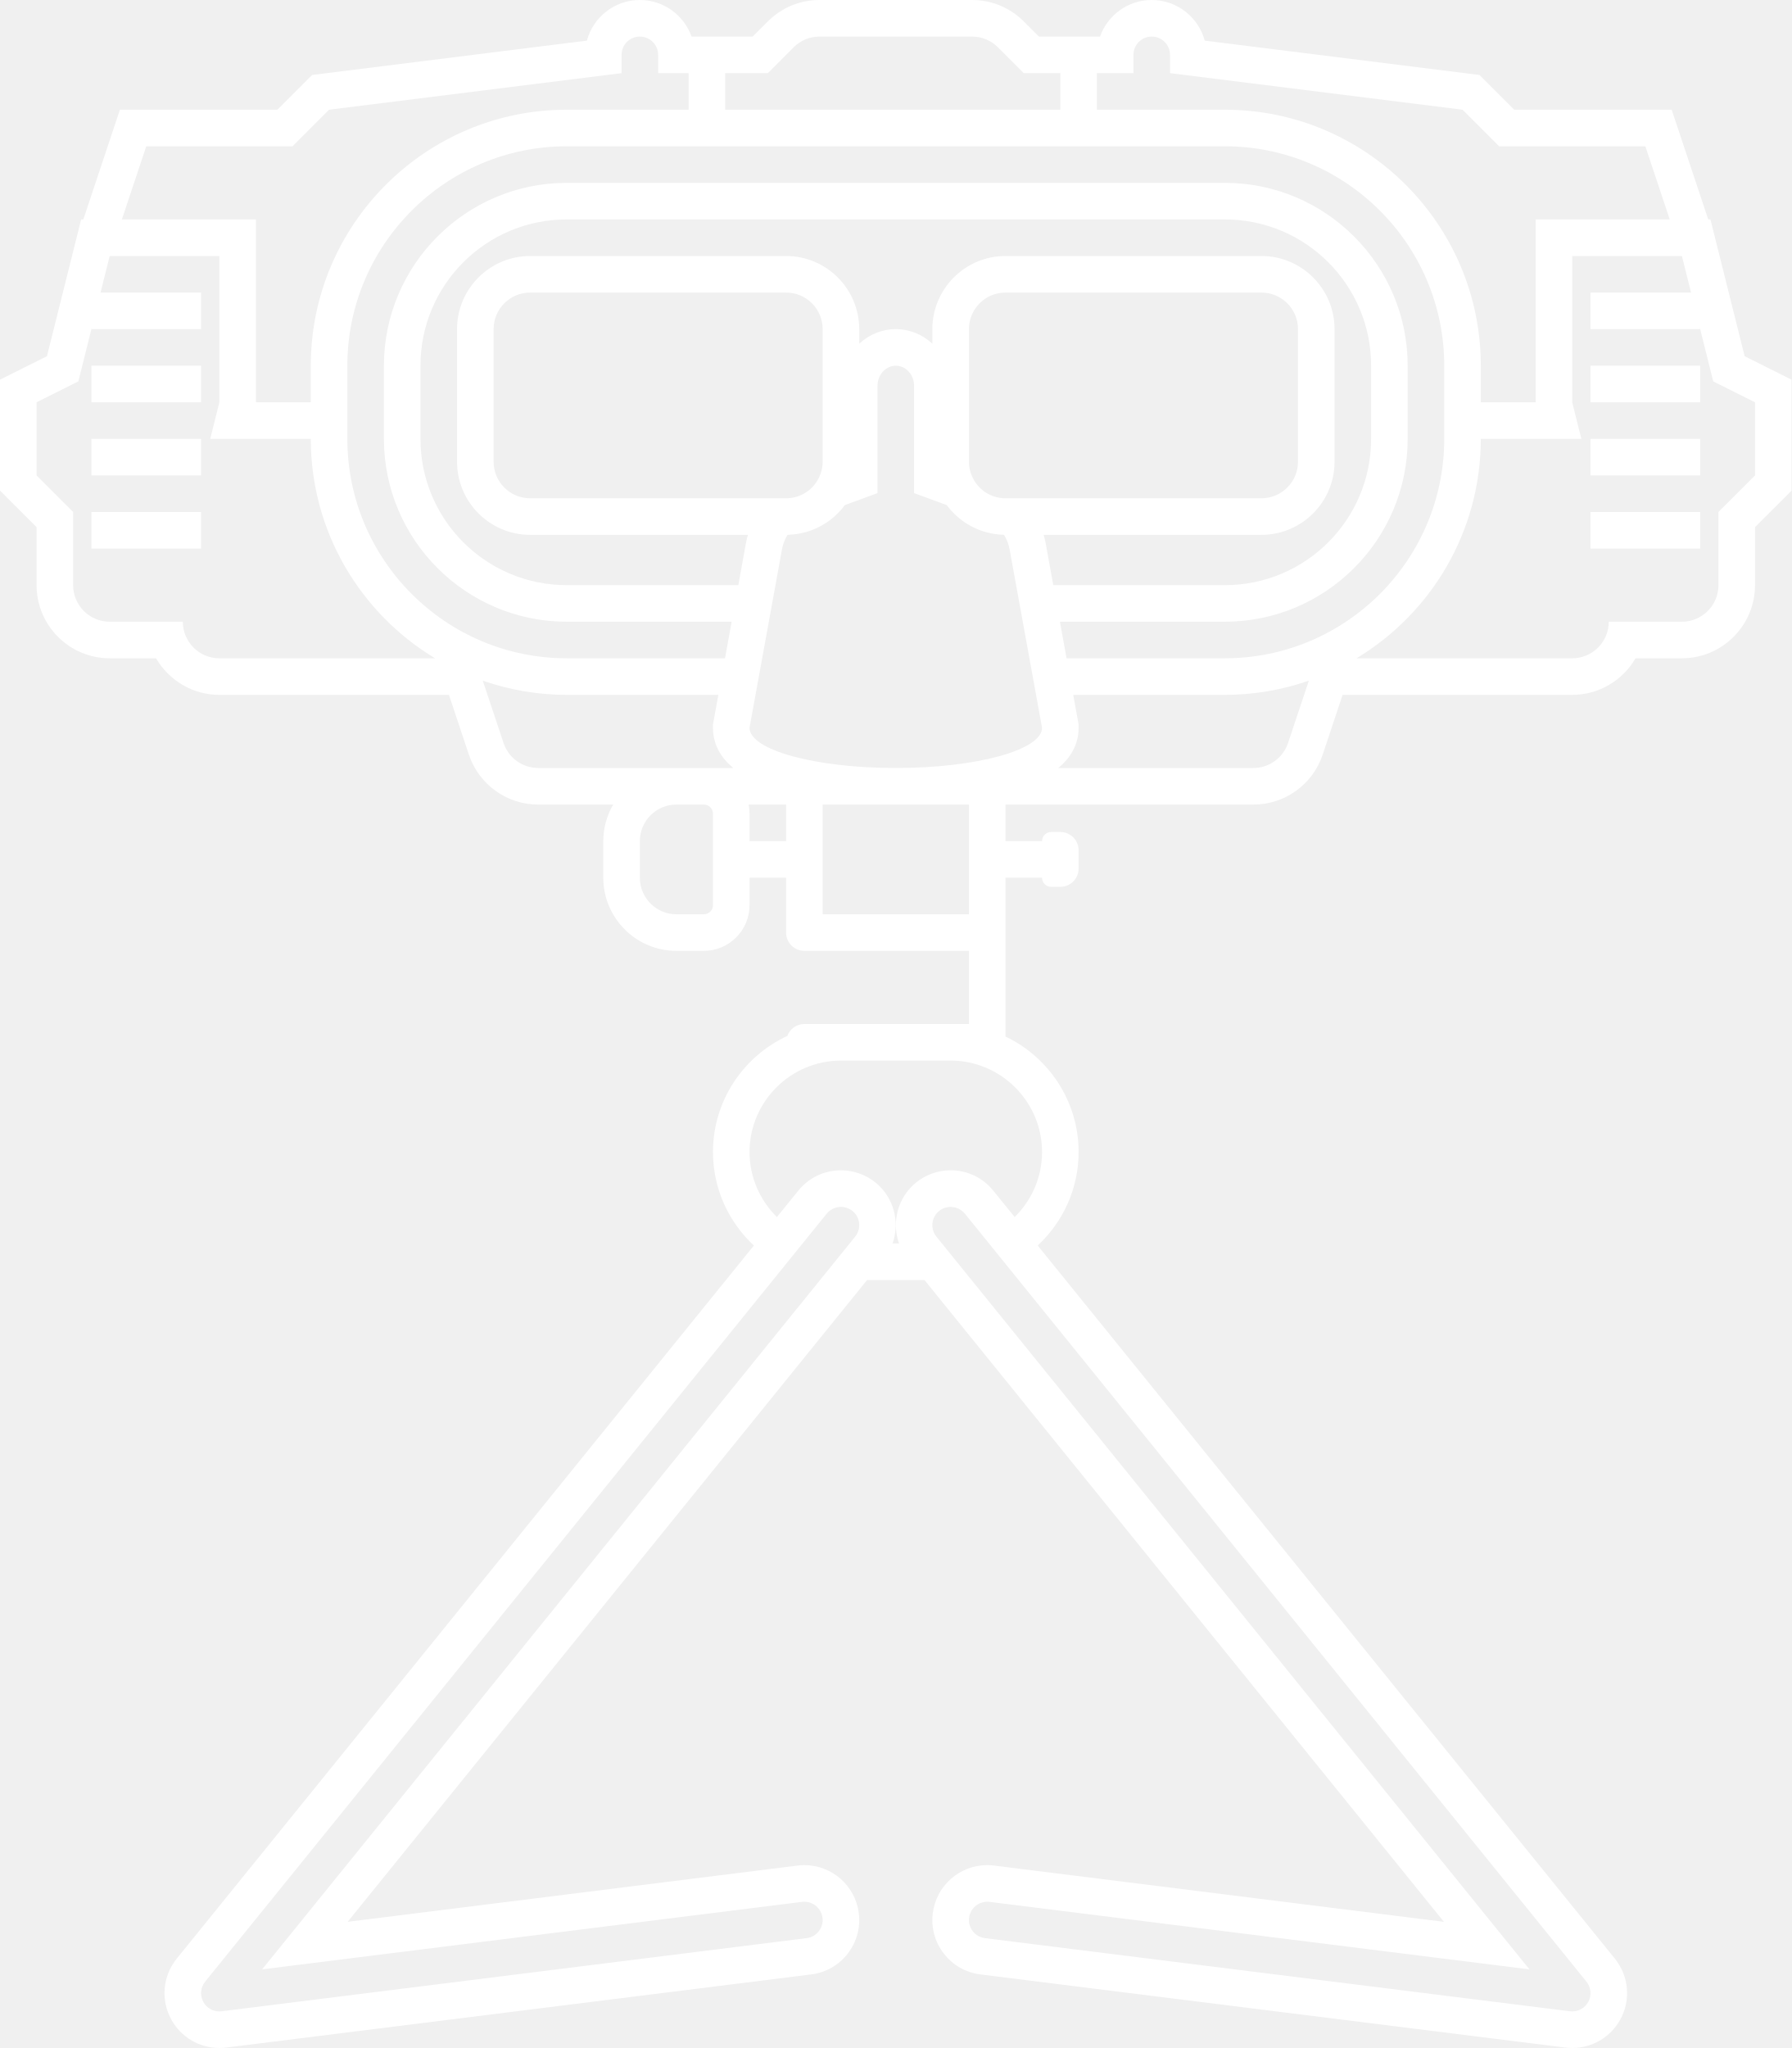
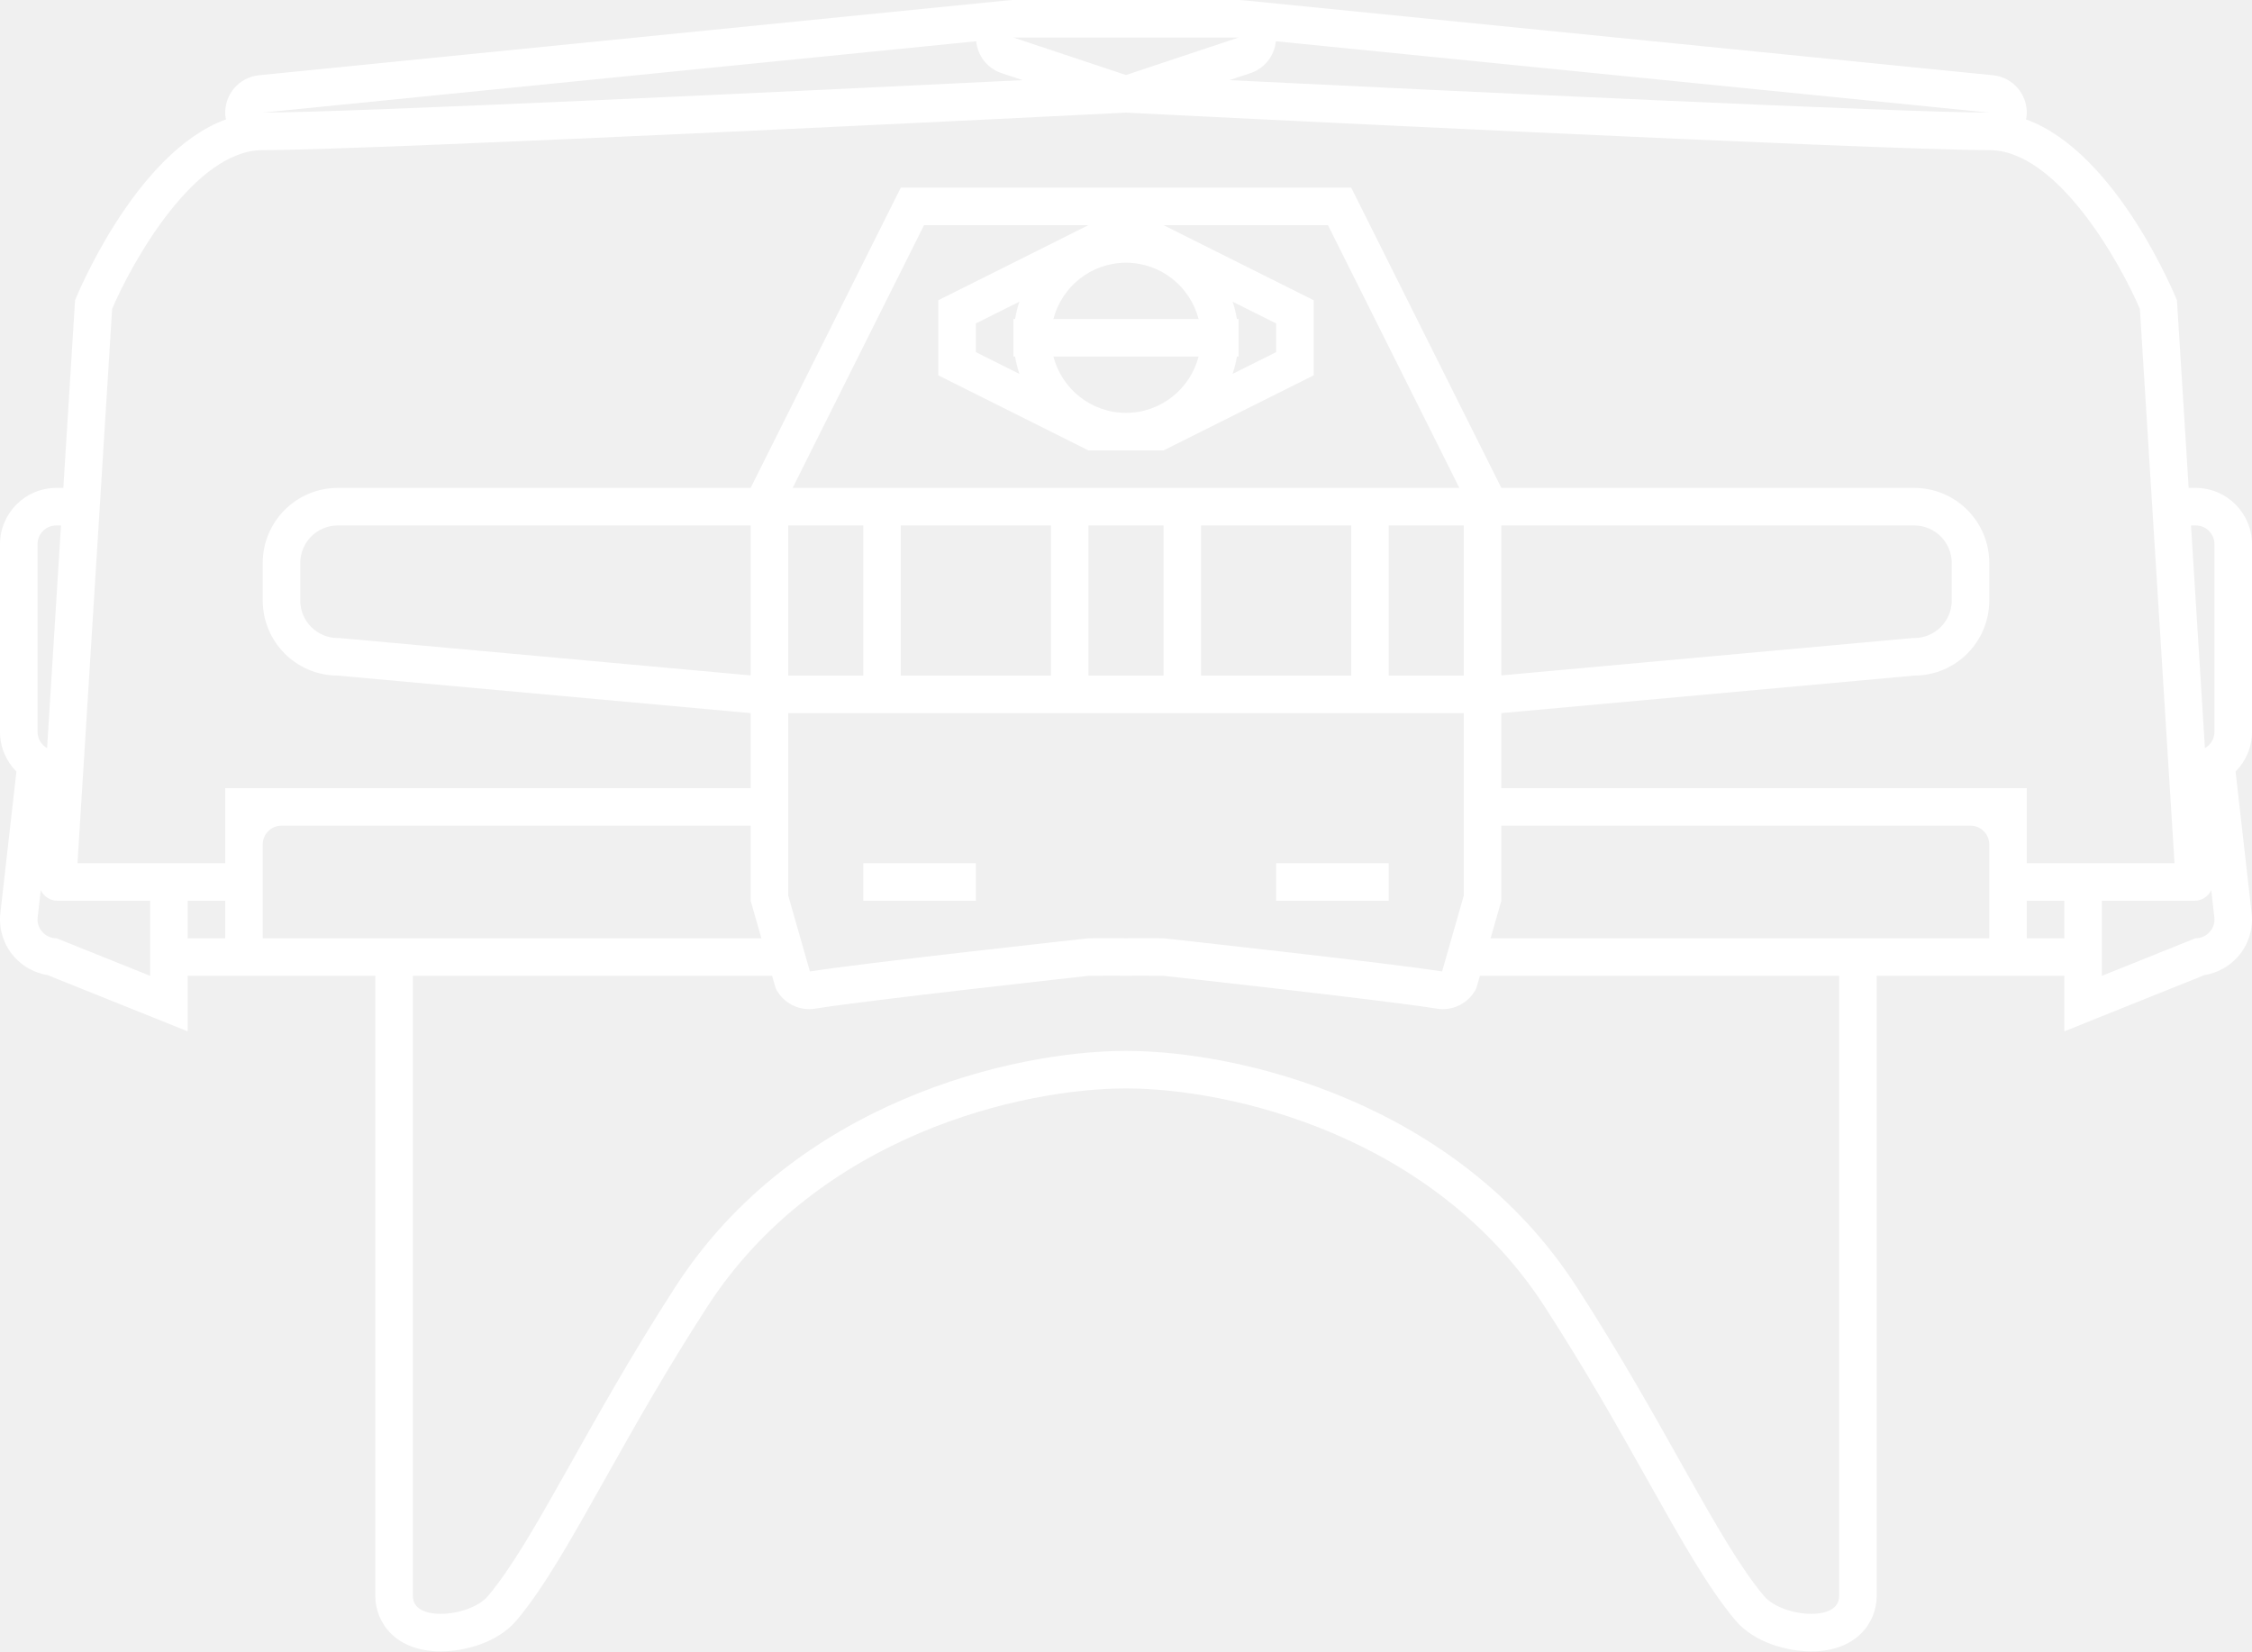
- <svg xmlns="http://www.w3.org/2000/svg" viewBox="0 0 261.333 298.667" height="298.667" width="261.333" xml:space="preserve" id="svg2" version="1.1">
+ <svg xmlns="http://www.w3.org/2000/svg" viewBox="0 0 320 234.667" height="234.667" width="320" xml:space="preserve" id="svg2" version="1.1">
  <defs id="defs6">
-     <clipPath id="clipPath18" clipPathUnits="userSpaceOnUse">
-       <path id="path16" d="M 0,256 H 256 V 0 H 0 Z" />
+     <clipPath id="clipPath22" clipPathUnits="userSpaceOnUse">
+       <path id="path20" d="M 0,256 H 256 V 0 H 0 Z" />
    </clipPath>
  </defs>
-   <g transform="matrix(1.333333,0,0,-1.333333,-40,320)" id="g10">
-     <g id="g12">
-       <g clip-path="url(#clipPath18)" id="g14">
-         <g transform="translate(222,188)" id="g20">
-           <path id="path22" style="fill:#ffffff;fill-opacity:1;fill-rule:nonzero;stroke:none" d="m 0,0 -4,-4 v -4 -4 c 0,-2.209 -1.791,-4 -4,-4 h -8 c 0,-2.209 -1.791,-4 -4,-4 H -43.595 C -35.456,-15.097 -30,-6.174 -30,4 h 11 l -1,4 V 24 H -8 L -4.571,10.286 0,8 Z M -51.088,-29.265 C -51.633,-30.898 -53.161,-32 -54.883,-32 h -21.341 c 1.316,1.093 2.224,2.522 2.224,4.4 v 0.361 l -0.064,0.355 -0.525,2.884 H -58 c 3.217,0 6.306,0.552 9.186,1.555 z M -86,-40 v -4 -4 h -16 v 4 4 4 h 16 z m -24,0 v 3 c 0,0.342 -0.035,0.677 -0.101,1 H -106 v -4 z m -4,-7 c 0,-0.552 -0.448,-1 -1,-1 h -3 c -2.209,0 -4,1.791 -4,4 v 4 c 0,2.209 1.791,4 4,4 h 3 c 0.552,0 1,-0.448 1,-1 z m -22.912,17.735 -2.273,6.82 c 2.879,-1.003 5.968,-1.555 9.185,-1.555 h 16.589 l -0.525,-2.884 -0.064,-0.355 V -27.6 c 0,-1.878 0.908,-3.307 2.224,-4.4 h -3.224 -3 -15.117 c -1.722,0 -3.25,1.102 -3.795,2.735 M -172,-16 h -8 c -2.209,0 -4,1.791 -4,4 v 4 4 l -4,4 v 8 l 4.571,2.286 L -180,24 h 12 V 8 l -1,-4 h 11 c 0,-10.174 5.456,-19.097 13.595,-24 H -168 c -2.209,0 -4,1.791 -4,4 m -4,52 h 16 l 4,4 32,4 v 2 c 0,1.104 0.896,2 2,2 1.104,0 2,-0.896 2,-2 v -2 h 3.333 V 40 H -130 c -15.439,0 -28,-12.561 -28,-28 V 8 h -6 v 16 4 h -4 -10.667 z m 63.333,8 H -108 l 2.829,2.829 c 0.75,0.75 1.767,1.171 2.828,1.171 h 16.686 c 1.061,0 2.079,-0.421 2.829,-1.171 L -80,44 h 4 v -4 h -2 -14 -4 -14 -2.667 z m 36.623,-60 H -58 c 11.028,0 20,8.972 20,20 v 8 c 0,11.028 -8.972,20 -20,20 h -72 c -11.028,0 -20,-8.972 -20,-20 V 4 c 0,-11.028 8.972,-20 20,-20 h 18.043 l -0.727,-4 H -130 c -13.233,0 -24,10.767 -24,24 v 8 c 0,13.233 10.767,24 24,24 h 13.333 4 2.667 14 4 14 2 4 14 c 13.233,0 24,-10.767 24,-24 V 4 c 0,-13.233 -10.767,-24 -24,-24 H -75.316 Z M -102,1.5 c 0,-0.524 -0.107,-1.021 -0.29,-1.479 L -102.347,0 h 0.05 c -0.594,-1.465 -2.025,-2.5 -3.703,-2.5 h -28 c -2.209,0 -4,1.791 -4,4 V 16 c 0,2.209 1.791,4 4,4 h 28 c 2.209,0 4,-1.791 4,-4 z m 24.391,-8.888 c -0.055,0.302 -0.128,0.598 -0.214,0.888 H -54 c 4.411,0 8,3.589 8,8 V 16 c 0,4.411 -3.589,8 -8,8 h -28 c -4.411,0 -8,-3.589 -8,-8 v -1.592 c -1.063,0.986 -2.463,1.592 -4,1.592 -1.538,0 -2.937,-0.606 -4,-1.592 V 16 c 0,4.411 -3.589,8 -8,8 h -28 c -4.411,0 -8,-3.589 -8,-8 V 1.5 c 0,-4.411 3.589,-8 8,-8 h 23.823 c -0.086,-0.29 -0.159,-0.586 -0.214,-0.888 L -111.229,-12 H -130 c -8.836,0 -16,7.164 -16,16 v 8 c 0,8.836 7.164,16 16,16 h 72 c 8.837,0 16,-7.164 16,-16 V 4 c 0,-8.836 -7.163,-16 -16,-16 H -76.771 Z M -86,1.5 V 16 c 0,2.209 1.791,4 4,4 h 28 c 2.209,0 4,-1.791 4,-4 V 1.5 c 0,-2.209 -1.791,-4 -4,-4 h -28 c -1.678,0 -3.109,1.035 -3.703,2.5 h 0.05 L -85.71,0.021 C -85.893,0.479 -86,0.976 -86,1.5 m -24,-29.1 3.545,19.496 c 0.106,0.587 0.319,1.133 0.616,1.612 2.568,0.052 4.838,1.318 6.266,3.249 L -96,-1.934 V 9.8 c 0,1.215 0.896,2.2 2,2.2 1.104,0 2,-0.985 2,-2.2 V -1.934 l 3.573,-1.309 c 1.428,-1.931 3.698,-3.197 6.266,-3.249 0.297,-0.479 0.51,-1.025 0.616,-1.612 L -78,-27.6 c 0,-2.43 -7.163,-4.4 -16,-4.4 -8.836,0 -16,1.97 -16,4.4 M -68,44 v 2 c 0,1.104 0.896,2 2,2 1.104,0 2,-0.896 2,-2 v -2 l 32,-4 4,-4 h 16 l 2.667,-8 H -20 -24 V 24 8 h -6 v 4 c 0,15.439 -12.561,28 -28,28 h -14 v 4 z M -78,-74 c 0,-2.778 -1.15,-5.299 -2.996,-7.115 l -2.34,2.89 c -1.146,1.415 -2.846,2.226 -4.664,2.226 -1.368,0 -2.708,-0.475 -3.773,-1.335 -2.026,-1.642 -2.697,-4.338 -1.876,-6.666 h -0.702 c 0.821,2.329 0.151,5.024 -1.873,6.663 -1.067,0.863 -2.407,1.337 -3.775,1.337 -1.819,0 -3.519,-0.811 -4.664,-2.223 l -2.341,-2.892 c -1.846,1.816 -2.996,4.337 -2.996,7.115 0,5.5 4.5,10 10,10 h 12 c 5.5,0 10,-4.5 10,-10 m 59.555,-90.741 c 0.513,-0.635 0.59,-1.518 0.193,-2.231 -0.355,-0.639 -1.028,-1.028 -1.747,-1.028 -0.083,0 -0.166,0.005 -0.249,0.016 l -64,8 c -1.096,0.136 -1.873,1.136 -1.736,2.232 0,0.003 10e-4,0.005 0.002,0.008 0.016,0.129 0.045,0.253 0.085,0.373 0.013,0.041 0.035,0.079 0.05,0.119 0.033,0.078 0.064,0.155 0.104,0.228 0.024,0.044 0.055,0.083 0.083,0.125 0.041,0.061 0.082,0.124 0.13,0.18 0.034,0.041 0.072,0.076 0.109,0.115 0.05,0.05 0.1,0.1 0.154,0.145 0.041,0.034 0.085,0.064 0.13,0.095 0.057,0.04 0.115,0.078 0.176,0.112 0.048,0.026 0.097,0.049 0.147,0.071 0.063,0.029 0.127,0.054 0.194,0.077 0.052,0.016 0.104,0.032 0.159,0.044 0.068,0.017 0.138,0.029 0.208,0.038 0.056,0.006 0.11,0.012 0.167,0.015 0.027,0.001 0.054,0.008 0.081,0.008 0.084,0 0.168,-0.006 0.253,-0.017 l 59.073,-7.383 -64.876,80.14 c -0.694,0.86 -0.562,2.118 0.296,2.814 0.001,10e-4 0.001,10e-4 0.002,10e-4 0.101,0.081 0.207,0.149 0.317,0.208 0.036,0.018 0.074,0.032 0.111,0.048 0.076,0.036 0.152,0.068 0.23,0.093 0.045,0.014 0.091,0.024 0.136,0.034 0.073,0.018 0.147,0.033 0.221,0.041 0.048,0.006 0.096,0.01 0.143,0.012 0.033,0.002 0.066,0.009 0.099,0.009 0.03,0 0.06,-0.009 0.091,-0.01 0.082,-0.004 0.164,-0.013 0.245,-0.027 0.056,-0.009 0.109,-0.019 0.163,-0.033 0.082,-0.021 0.161,-0.05 0.24,-0.081 0.051,-0.021 0.101,-0.038 0.15,-0.062 0.083,-0.042 0.162,-0.094 0.24,-0.147 0.038,-0.027 0.079,-0.048 0.115,-0.078 0.111,-0.088 0.215,-0.188 0.309,-0.302 0,-10e-4 0.001,-10e-4 0.002,-0.002 l 2.075,-2.563 2.601,-3.215 z m -80,81.482 -64.877,-80.14 59.074,7.383 c 0.084,0.011 0.167,0.016 0.25,0.016 0.028,0 0.056,-0.007 0.084,-0.008 0.056,-0.002 0.111,-0.008 0.167,-0.015 0.071,-0.009 0.141,-0.021 0.209,-0.038 0.055,-0.012 0.107,-0.027 0.159,-0.044 0.067,-0.023 0.132,-0.048 0.195,-0.077 0.05,-0.022 0.099,-0.045 0.146,-0.071 0.061,-0.034 0.12,-0.072 0.178,-0.112 0.043,-0.031 0.087,-0.061 0.128,-0.095 0.055,-0.045 0.106,-0.096 0.156,-0.146 0.036,-0.038 0.074,-0.073 0.107,-0.113 0.048,-0.057 0.089,-0.119 0.13,-0.181 0.028,-0.042 0.058,-0.081 0.083,-0.125 0.04,-0.073 0.071,-0.15 0.103,-0.228 0.016,-0.04 0.037,-0.077 0.05,-0.118 0.04,-0.12 0.069,-0.244 0.085,-0.373 0.001,-0.003 0.002,-0.005 0.002,-0.008 0.035,-0.273 0.012,-0.542 -0.059,-0.792 -0.141,-0.5 -0.474,-0.928 -0.924,-1.188 -0.225,-0.13 -0.479,-0.218 -0.753,-0.252 l -64,-8 c -0.083,-0.011 -0.166,-0.016 -0.248,-0.016 -0.72,0 -1.393,0.389 -1.748,1.028 -0.297,0.535 -0.329,1.165 -0.109,1.715 0.073,0.183 0.174,0.357 0.302,0.516 l 63.324,78.222 2.602,3.215 2.074,2.563 c 0.001,0.001 0.002,0.001 0.002,0.002 0.094,0.114 0.198,0.214 0.308,0.301 0.038,0.031 0.079,0.053 0.118,0.08 0.078,0.053 0.155,0.104 0.239,0.145 0.048,0.025 0.098,0.042 0.149,0.063 0.079,0.031 0.158,0.059 0.24,0.081 0.054,0.013 0.108,0.023 0.164,0.033 0.081,0.014 0.162,0.022 0.245,0.026 0.03,0.002 0.06,0.01 0.091,0.01 0.033,0 0.066,-0.006 0.099,-0.008 0.047,-0.002 0.094,-0.006 0.142,-0.012 0.075,-0.008 0.149,-0.023 0.222,-0.041 0.046,-0.01 0.091,-0.02 0.135,-0.035 0.079,-0.024 0.155,-0.056 0.231,-0.092 0.037,-0.016 0.074,-0.03 0.11,-0.049 0.111,-0.059 0.218,-0.126 0.319,-0.208 0.858,-0.696 0.99,-1.954 0.296,-2.814 M 1.789,11.578 -1.137,13.041 -4.119,24.97 -4.877,28 h -0.24 L -8.205,37.265 -9.117,40 H -12 -26.343 l -2.829,2.829 -0.97,0.97 -1.362,0.17 -28.701,3.588 C -60.892,50.113 -63.229,52 -66,52 c -2.607,0 -4.832,-1.672 -5.657,-4 H -72 h -2 -2 -2.343 L -80,49.657 C -81.511,51.168 -83.52,52 -85.657,52 h -16.686 c -2.137,0 -4.146,-0.832 -5.657,-2.343 L -109.657,48 h -3.01 -1.333 -2.343 c -0.825,2.328 -3.05,4 -5.657,4 -2.771,0 -5.108,-1.887 -5.795,-4.443 l -28.701,-3.588 -1.362,-0.17 -0.971,-0.97 L -161.657,40 H -176 h -2.883 l -0.912,-2.735 -3.088,-9.265 h -0.24 l -0.757,-3.03 -2.983,-11.929 -2.926,-1.463 L -192,10.472 V 8 0 -1.657 l 1.171,-1.172 2.829,-2.828 V -8 -12 c 0,-4.411 3.589,-8 8,-8 h 5.074 c 1.385,-2.39 3.971,-4 6.926,-4 h 25.117 l 2.176,-6.53 c 1.091,-3.272 4.141,-5.47 7.59,-5.47 h 8.2 c -0.685,-1.178 -1.083,-2.542 -1.083,-4 v -4 c 0,-4.411 3.589,-8 8,-8 h 3 c 2.757,0 5,2.243 5,5 v 3 h 4 v -6 c 0,-1.104 0.896,-2 2,-2 h 18 v -8 h -2 -12 -4 c -0.86,0 -1.587,-0.545 -1.869,-1.307 -4.793,-2.225 -8.131,-7.071 -8.131,-12.693 0,-4.039 1.729,-7.673 4.474,-10.23 l -63.138,-77.995 c -1.548,-1.916 -1.775,-4.541 -0.58,-6.691 1.057,-1.901 3.066,-3.084 5.244,-3.084 0.255,0 0.511,0.017 0.761,0.049 l 63.983,7.998 c 1.59,0.198 3.008,1.004 3.992,2.269 0.984,1.266 1.416,2.838 1.217,4.429 -0.373,2.995 -2.932,5.255 -5.951,5.255 -0.249,0 -0.499,-0.016 -0.745,-0.047 l -49.222,-6.152 56.828,70.199 h 6.274 l 56.828,-70.199 -49.221,6.152 c -0.239,0.031 -0.495,0.048 -0.749,0.048 -3.017,0 -5.575,-2.261 -5.948,-5.258 -0.199,-1.59 0.233,-3.162 1.217,-4.427 0.984,-1.265 2.402,-2.071 3.993,-2.269 l 63.999,-8 c 0.232,-0.03 0.489,-0.047 0.745,-0.047 2.177,0 4.186,1.183 5.243,3.085 1.196,2.15 0.969,4.776 -0.58,6.69 l -63.139,77.995 c 2.746,2.557 4.475,6.191 4.475,10.23 0,5.57 -3.278,10.377 -8,12.63 v 9.37 8 h 4 c 0,-0.552 0.447,-1 1,-1 h 1 c 1.104,0 2,0.896 2,2 v 2 c 0,1.104 -0.896,2 -2,2 h -1 c -0.553,0 -1,-0.448 -1,-1 h -4 v 4 h 27.117 c 3.448,0 6.499,2.198 7.589,5.47 l 2.177,6.53 H -20 c 2.955,0 5.541,1.61 6.927,4 L -8,-20 c 4.411,0 8,3.589 8,8 v 4 2.343 L 2.828,-2.829 4,-1.657 V 0 8 10.472 Z" />
+   <g transform="matrix(1.333333,0,0,-1.333333,-10.66667,288)" id="g10">
+     <path id="path12" style="fill:#ffffff;fill-opacity:1;fill-rule:nonzero;stroke:none" d="m 144,120 h 12 v 4 h -12 z" />
+     <path id="path14" style="fill:#ffffff;fill-opacity:1;fill-rule:nonzero;stroke:none" d="m 100,120 h 12 v 4 h -12 z" />
+     <g id="g16">
+       <g clip-path="url(#clipPath22)" id="g18">
+         <g transform="translate(244,138)" id="g24">
+           <path id="path26" style="fill:#ffffff;fill-opacity:1;fill-rule:nonzero;stroke:none" d="M 0,0 C 0,-0.745 -0.412,-1.388 -1.017,-1.732 L -2.5,22 H -2 c 1.104,0 2,-0.896 2,-2 z M -2.04,-22 -12,-26 v 8 h 9.871 c 0.792,0 1.463,0.464 1.787,1.124 l 0.329,-2.903 C 0.121,-20.964 -0.824,-22 -2.04,-22 M -20,-18 h 4 v -4 h -4 z m -4,-4 h -53.144 l 1.144,4 v 8 h 50 c 1.104,0 2,-0.896 2,-2 v -4 z m -16,-70.105 c 0,-1.334 -1.341,-1.895 -2.957,-1.895 -1.854,0 -4.071,0.738 -5.043,1.895 -4.993,5.941 -10.41,18.16 -20,32.991 -12.752,19.719 -36,25.114 -48,25.114 -12,0 -35.248,-5.395 -48,-25.114 -9.59,-14.831 -15.007,-27.05 -20,-32.991 -0.972,-1.157 -3.189,-1.895 -5.043,-1.895 -1.616,0 -2.957,0.561 -2.957,1.895 V -26 h 38.287 l 0.382,-1.338 c 0.685,-1.37 2.074,-2.212 3.568,-2.212 0.217,0 0.435,0.018 0.655,0.054 5.158,0.855 29.108,3.496 29.108,3.496 1.335,0 2.67,0.034 4,0 1.329,0.034 2.664,0 4,0 0,0 23.95,-2.641 29.108,-3.496 0.22,-0.036 0.439,-0.054 0.655,-0.054 1.494,0 2.883,0.842 3.568,2.212 L -78.286,-26 H -40 Z M -208,-22 v 6 4 c 0,1.104 0.896,2 2,2 h 50 v -8 l 1.143,-4 z m -8,4 h 4 v -4 h -4 z m -13.96,-4 c -1.216,0 -2.162,1.036 -2.027,2.221 l 0.329,2.903 c 0.325,-0.66 0.995,-1.124 1.787,-1.124 H -220 v -8 z M -232,20 c 0,1.104 0.896,2 2,2 h 0.5 l -1.483,-23.732 C -231.588,-1.388 -232,-0.745 -232,0 Z m 76,-13.983 -43.638,3.966 -0.18,0.017 H -200 c -2.206,0 -4,1.794 -4,4 v 4 c 0,2.206 1.794,4 4,4 h 44 z M -76,22 h 44 c 2.206,0 4,-1.794 4,-4 v -4 c 0,-2.206 -1.794,-4 -4,-4 h -0.182 L -32.362,9.983 -76,6.017 Z m -12,0 h 8 V 6 h -8 z m -20,0 h 16 V 6 h -16 z m -12,0 h 8 V 6 h -8 z m -20,0 h 16 V 6 h -16 z m -12,0 h 8 V 6 h -8 z m 16,24 v -8 l 16,-8 h 4 4 l 16,8 v 8 l -16,8 h 17.528 l 14,-28 H -90 h -52 -9.528 l 14,28 H -120 Z m 31.82,-6 h 0.18 v 4 h -0.18 c -0.107,0.635 -0.259,1.252 -0.463,1.849 L -100,43.528 v -3.056 l -4.643,-2.321 c 0.204,0.597 0.356,1.214 0.463,1.849 m -19.557,0 h 15.473 c -0.891,-3.445 -4.016,-6 -7.736,-6 -3.72,0 -6.845,2.555 -7.737,6 m -4.083,4 H -128 v -4 h 0.18 c 0.107,-0.635 0.26,-1.252 0.462,-1.849 L -132,40.472 v 3.056 l 4.642,2.321 c -0.202,-0.597 -0.355,-1.214 -0.462,-1.849 m 19.556,0 h -15.473 c 0.892,3.445 4.017,6 7.737,6 3.72,0 6.845,-2.555 7.736,-6 M -80,-17.439 -82.314,-25.537 C -87.42,-24.692 -112,-22 -112,-22 c -1.27,0 -2.615,0.035 -4,0 -1.385,0.035 -2.73,0 -4,0 0,0 -24.591,-2.694 -29.686,-3.537 L -152,-17.439 V 2 h 10 52 10 z M -224.049,45.086 C -221.93,50.047 -215.287,62 -208,62 c 11.781,0 86.604,3.726 92,3.995 5.396,-0.269 80.22,-3.995 92,-3.995 7.255,0 13.921,-11.961 16.05,-16.918 L -4.258,-14 H -20 v 2 2 4 h -4 -2 -50 v 8 l 44,4 c 4.418,0 8,3.582 8,8 v 4 c 0,4.418 -3.582,8 -8,8 h -44 l -16,32 h -48 l -16,-32 h -44 c -4.418,0 -8,-3.582 -8,-8 v -4 c 0,-4.418 3.582,-8 8,-8 l 44,-4 v -8 h -50 -2 -4 v -4 -2 -2 h -15.742 z m 92.084,28.518 c 0.153,-1.537 1.176,-2.891 2.7,-3.399 l 2.246,-0.748 C -149.383,68.363 -198.776,66 -208,66 Z M -104,74 l -12,-4 -12,4 z m 1.175,-3.825 c 1.513,0.464 2.634,1.805 2.795,3.428 L -24,66 c -9.224,0 -58.617,2.363 -80.981,3.457 z M 4,20 c 0,3.309 -2.691,6 -6,6 H -2.75 L -4,46 c 0,0 -6.292,15.712 -16.083,19.277 0.032,0.172 0.069,0.344 0.078,0.524 0.107,2.129 -1.475,3.967 -3.597,4.179 l -80,8 c -0.128,0.013 -0.258,0.019 -0.388,0.02 -0.002,0 -0.003,0 -0.005,0 H -104 -128 c -0.133,0 -0.266,-0.007 -0.398,-0.02 l -80,-8 c -2.121,-0.212 -3.703,-2.05 -3.597,-4.179 0.009,-0.18 0.046,-0.352 0.078,-0.524 C -221.708,61.712 -228,46 -228,46 l -1.25,-20 H -230 c -3.309,0 -6,-2.691 -6,-6 V 0 c 0,-1.649 0.669,-3.145 1.749,-4.23 l -1.711,-15.099 c -0.191,-1.687 0.35,-3.383 1.484,-4.652 0.929,-1.041 2.188,-1.722 3.552,-1.942 l 9.435,-3.789 5.491,-2.205 V -26 h 4 4 12 v -66.105 c 0,-2.839 2.177,-5.895 6.957,-5.895 2.451,0 6.045,0.87 8.105,3.321 2.908,3.46 5.755,8.529 9.359,14.946 3.064,5.457 6.537,11.64 10.938,18.446 11.887,18.383 33.653,23.287 44.641,23.287 10.987,0 32.754,-4.904 44.641,-23.287 4.401,-6.806 7.875,-12.989 10.938,-18.446 3.605,-6.417 6.45,-11.486 9.358,-14.946 2.061,-2.451 5.655,-3.321 8.106,-3.321 4.78,0 6.957,3.056 6.957,5.895 V -26 h 12 4 4 v -5.917 l 5.49,2.205 9.436,3.789 c 1.363,0.22 2.623,0.901 3.553,1.942 1.133,1.269 1.674,2.965 1.483,4.652 L 2.25,-4.228 C 3.333,-3.142 4,-1.647 4,0 Z" />
        </g>
-         <path id="path24" style="fill:#ffffff;fill-opacity:1;fill-rule:nonzero;stroke:none" d="M 52,204 H 40 v 4 h 12 z" />
-         <path id="path26" style="fill:#ffffff;fill-opacity:1;fill-rule:nonzero;stroke:none" d="M 52,196 H 40 v 4 h 12 z" />
-         <path id="path28" style="fill:#ffffff;fill-opacity:1;fill-rule:nonzero;stroke:none" d="M 52,188 H 40 v 4 h 12 z" />
-         <path id="path30" style="fill:#ffffff;fill-opacity:1;fill-rule:nonzero;stroke:none" d="m 216,204 h -12 v 4 h 12 z" />
-         <path id="path32" style="fill:#ffffff;fill-opacity:1;fill-rule:nonzero;stroke:none" d="m 216,196 h -12 v 4 h 12 z" />
-         <path id="path34" style="fill:#ffffff;fill-opacity:1;fill-rule:nonzero;stroke:none" d="m 216,188 h -12 v 4 h 12 z" />
-         <path id="path36" style="fill:#ffffff;fill-opacity:1;fill-rule:nonzero;stroke:none" d="M 52,180 H 40 v 4 h 12 z" />
-         <path id="path38" style="fill:#ffffff;fill-opacity:1;fill-rule:nonzero;stroke:none" d="m 216,180 h -12 v 4 h 12 z" />
      </g>
    </g>
  </g>
</svg>
